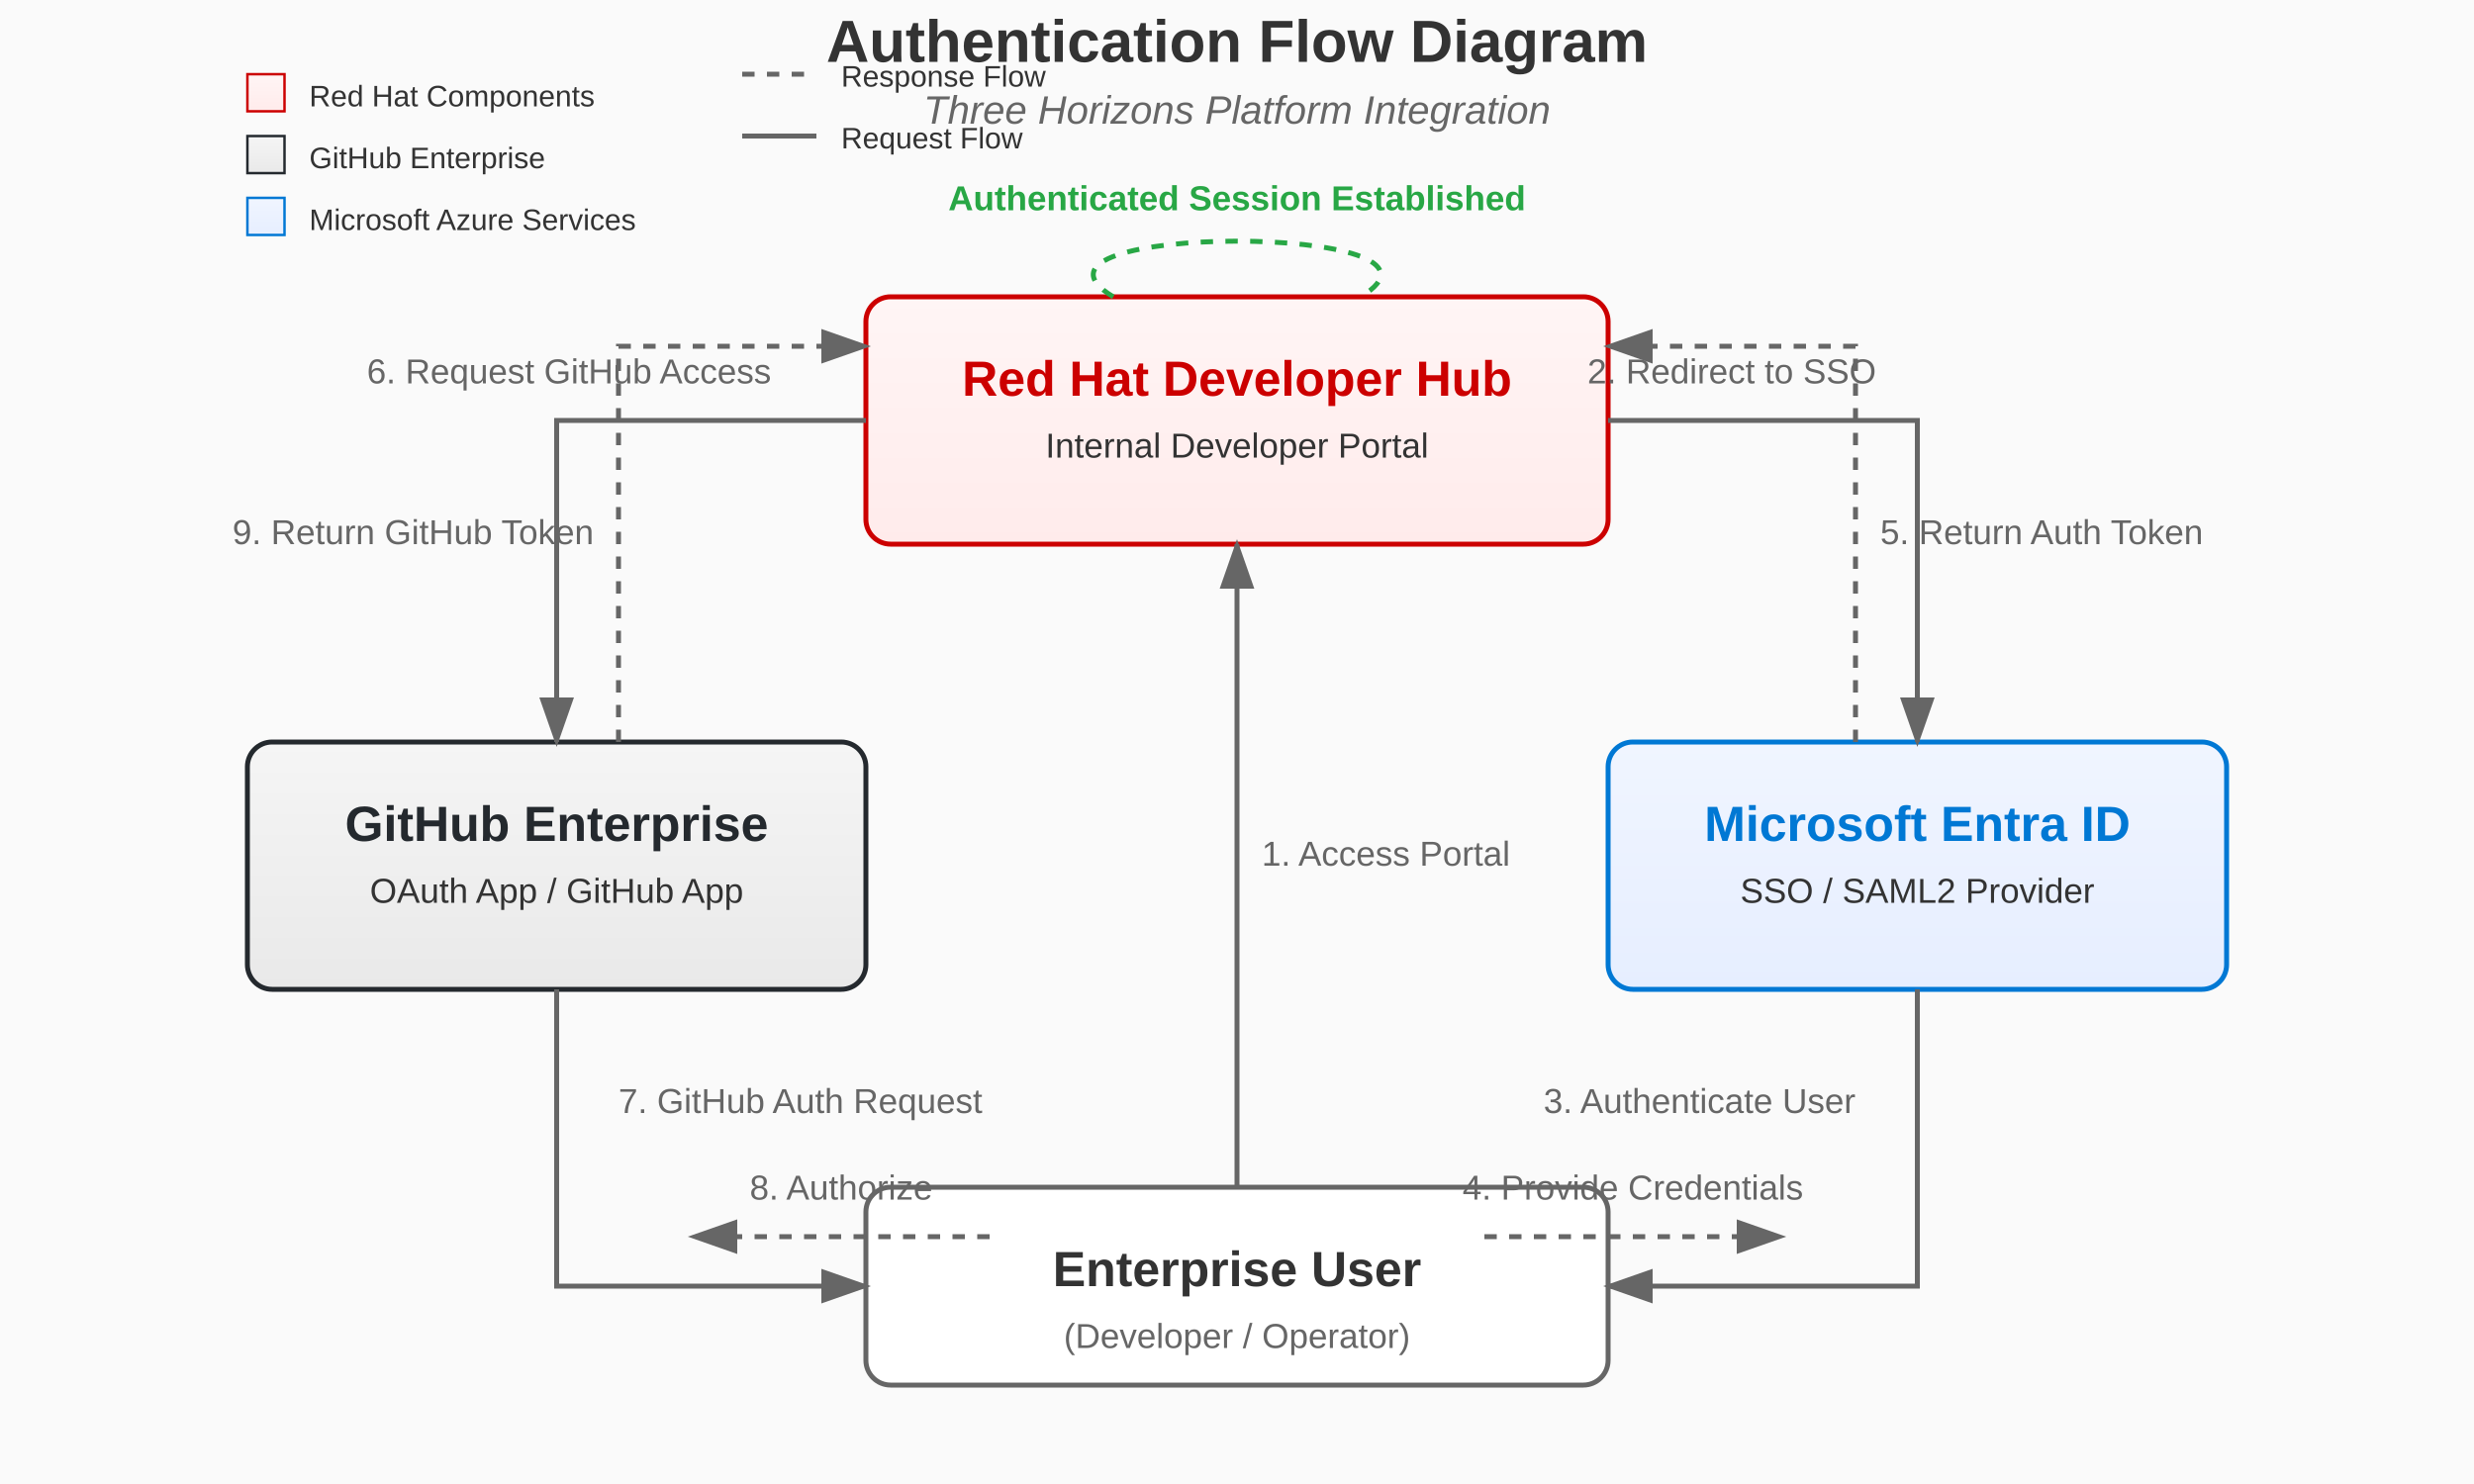
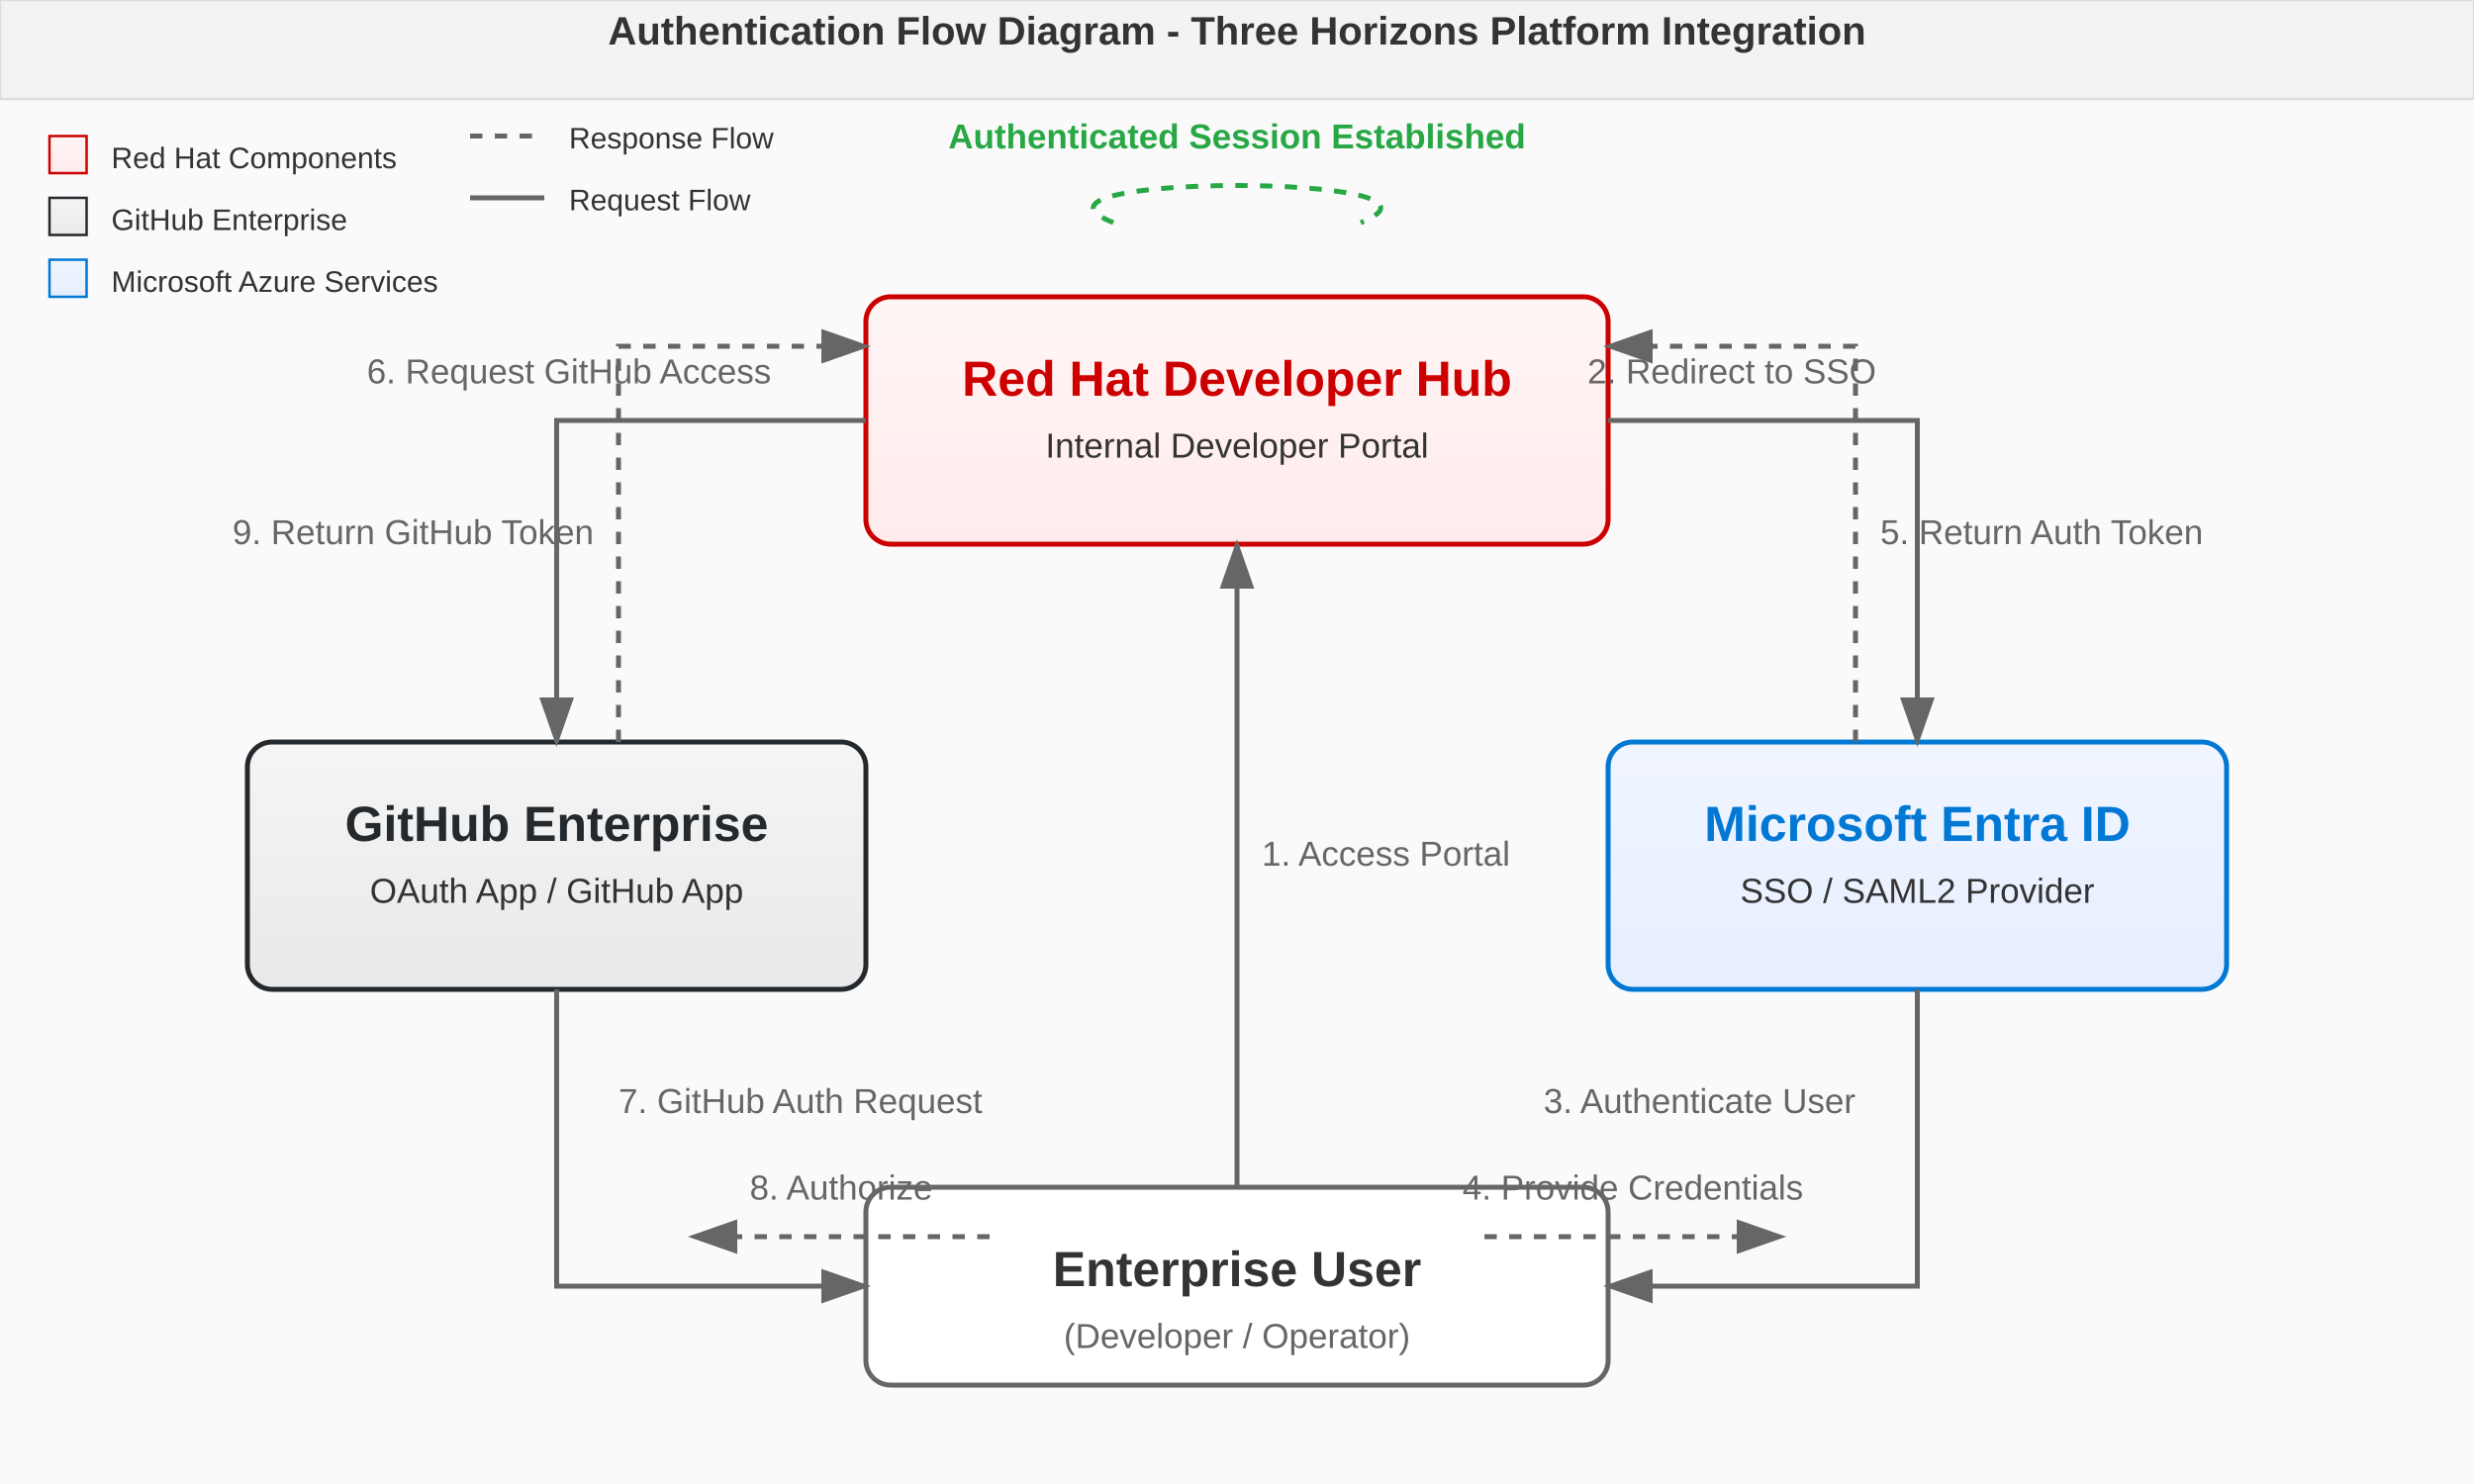
<svg xmlns="http://www.w3.org/2000/svg" viewBox="0 0 1000 600">
  <defs>
    <marker id="arrowhead" markerWidth="10" markerHeight="7" refX="9" refY="3.5" orient="auto">
      <polygon points="0 0, 10 3.5, 0 7" fill="#666666" />
    </marker>
    <linearGradient id="gradient-rhdh" x1="0%" y1="0%" x2="0%" y2="100%">
      <stop offset="0%" style="stop-color:#fff5f5;stop-opacity:1" />
      <stop offset="100%" style="stop-color:#ffebeb;stop-opacity:1" />
    </linearGradient>
    <linearGradient id="gradient-github" x1="0%" y1="0%" x2="0%" y2="100%">
      <stop offset="0%" style="stop-color:#f5f5f5;stop-opacity:1" />
      <stop offset="100%" style="stop-color:#e9e9e9;stop-opacity:1" />
    </linearGradient>
    <linearGradient id="gradient-azure" x1="0%" y1="0%" x2="0%" y2="100%">
      <stop offset="0%" style="stop-color:#f0f5ff;stop-opacity:1" />
      <stop offset="100%" style="stop-color:#e6eeff;stop-opacity:1" />
    </linearGradient>
  </defs>
  <rect width="1000" height="600" fill="#fafafa" />
-   <text x="500" y="25" font-family="Arial, sans-serif" font-size="24" font-weight="bold" text-anchor="middle" fill="#333333">Authentication Flow Diagram</text>
-   <text x="500" y="50" font-family="Arial, sans-serif" font-size="16" font-style="italic" text-anchor="middle" fill="#666666">Three Horizons Platform Integration</text>
+   <rect x="0" y="0" width="1000" height="40" fill="#f3f3f3" stroke="#dddddd" stroke-width="1" />
+   <text x="500" y="18" font-family="Arial, sans-serif" font-size="16" font-weight="bold" text-anchor="middle" fill="#333333">Authentication Flow Diagram - Three Horizons Platform Integration</text>
  <rect x="350" y="120" width="300" height="100" rx="10" ry="10" fill="url(#gradient-rhdh)" stroke="#cc0000" stroke-width="2" />
  <text x="500" y="160" font-family="Arial, sans-serif" font-size="20" font-weight="bold" text-anchor="middle" fill="#cc0000">Red Hat Developer Hub</text>
  <text x="500" y="185" font-family="Arial, sans-serif" font-size="14" text-anchor="middle" fill="#333">Internal Developer Portal</text>
  <rect x="100" y="300" width="250" height="100" rx="10" ry="10" fill="url(#gradient-github)" stroke="#24292e" stroke-width="2" />
  <text x="225" y="340" font-family="Arial, sans-serif" font-size="20" font-weight="bold" text-anchor="middle" fill="#24292e">GitHub Enterprise</text>
  <text x="225" y="365" font-family="Arial, sans-serif" font-size="14" text-anchor="middle" fill="#333">OAuth App / GitHub App</text>
  <rect x="650" y="300" width="250" height="100" rx="10" ry="10" fill="url(#gradient-azure)" stroke="#0078d4" stroke-width="2" />
  <text x="775" y="340" font-family="Arial, sans-serif" font-size="20" font-weight="bold" text-anchor="middle" fill="#0078d4">Microsoft Entra ID</text>
  <text x="775" y="365" font-family="Arial, sans-serif" font-size="14" text-anchor="middle" fill="#333">SSO / SAML2 Provider</text>
  <rect x="350" y="480" width="300" height="80" rx="10" ry="10" fill="#ffffff" stroke="#666666" stroke-width="2" />
  <text x="500" y="520" font-family="Arial, sans-serif" font-size="20" font-weight="bold" text-anchor="middle" fill="#333">Enterprise User</text>
  <text x="500" y="545" font-family="Arial, sans-serif" font-size="14" text-anchor="middle" fill="#666">(Developer / Operator)</text>
  <path d="M 500 480 L 500 220" stroke="#666666" stroke-width="2" fill="none" marker-end="url(#arrowhead)" />
  <text x="510" y="350" font-family="Arial, sans-serif" font-size="14" text-anchor="start" fill="#666">1. Access Portal</text>
  <path d="M 650 170 L 775 170 L 775 300" stroke="#666666" stroke-width="2" fill="none" marker-end="url(#arrowhead)" />
  <text x="700" y="155" font-family="Arial, sans-serif" font-size="14" text-anchor="middle" fill="#666">2. Redirect to SSO</text>
  <path d="M 775 400 L 775 520 L 650 520" stroke="#666666" stroke-width="2" fill="none" marker-end="url(#arrowhead)" />
  <text x="750" y="450" font-family="Arial, sans-serif" font-size="14" text-anchor="end" fill="#666">3. Authenticate User</text>
  <path d="M 600 500 L 720 500" stroke="#666666" stroke-width="2" fill="none" stroke-dasharray="5,5" marker-end="url(#arrowhead)" />
  <text x="660" y="485" font-family="Arial, sans-serif" font-size="14" text-anchor="middle" fill="#666">4. Provide Credentials</text>
  <path d="M 750 300 L 750 140 L 650 140" stroke="#666666" stroke-width="2" fill="none" stroke-dasharray="5,5" marker-end="url(#arrowhead)" />
  <text x="760" y="220" font-family="Arial, sans-serif" font-size="14" text-anchor="start" fill="#666">5. Return Auth Token</text>
  <path d="M 350 170 L 225 170 L 225 300" stroke="#666666" stroke-width="2" fill="none" marker-end="url(#arrowhead)" />
  <text x="230" y="155" font-family="Arial, sans-serif" font-size="14" text-anchor="middle" fill="#666">6. Request GitHub Access</text>
  <path d="M 225 400 L 225 520 L 350 520" stroke="#666666" stroke-width="2" fill="none" marker-end="url(#arrowhead)" />
  <text x="250" y="450" font-family="Arial, sans-serif" font-size="14" text-anchor="start" fill="#666">7. GitHub Auth Request</text>
  <path d="M 400 500 L 280 500" stroke="#666666" stroke-width="2" fill="none" stroke-dasharray="5,5" marker-end="url(#arrowhead)" />
  <text x="340" y="485" font-family="Arial, sans-serif" font-size="14" text-anchor="middle" fill="#666">8. Authorize</text>
  <path d="M 250 300 L 250 140 L 350 140" stroke="#666666" stroke-width="2" fill="none" stroke-dasharray="5,5" marker-end="url(#arrowhead)" />
  <text x="240" y="220" font-family="Arial, sans-serif" font-size="14" text-anchor="end" fill="#666">9. Return GitHub Token</text>
-   <path d="M 450 120 C 400 90, 600 90, 550 120" stroke="#28a745" stroke-width="2" fill="none" stroke-dasharray="5,5" />
-   <text x="500" y="85" font-family="Arial, sans-serif" font-size="14" font-weight="bold" text-anchor="middle" fill="#28a745">Authenticated Session Established</text>
-   <rect x="100" y="30" width="15" height="15" fill="url(#gradient-rhdh)" stroke="#cc0000" stroke-width="1" />
-   <text x="125" y="43" font-family="Arial, sans-serif" font-size="12" text-anchor="start" fill="#333">Red Hat Components</text>
-   <rect x="100" y="55" width="15" height="15" fill="url(#gradient-github)" stroke="#24292e" stroke-width="1" />
-   <text x="125" y="68" font-family="Arial, sans-serif" font-size="12" text-anchor="start" fill="#333">GitHub Enterprise</text>
-   <rect x="100" y="80" width="15" height="15" fill="url(#gradient-azure)" stroke="#0078d4" stroke-width="1" />
-   <text x="125" y="93" font-family="Arial, sans-serif" font-size="12" text-anchor="start" fill="#333">Microsoft Azure Services</text>
-   <line x1="300" y1="30" x2="330" y2="30" stroke="#666666" stroke-width="2" stroke-dasharray="5,5" />
-   <text x="340" y="35" font-family="Arial, sans-serif" font-size="12" text-anchor="start" fill="#333">Response Flow</text>
-   <line x1="300" y1="55" x2="330" y2="55" stroke="#666666" stroke-width="2" />
-   <text x="340" y="60" font-family="Arial, sans-serif" font-size="12" text-anchor="start" fill="#333">Request Flow</text>
+   <path d="M 450 90 C 400 70, 600 70, 550 90" stroke="#28a745" stroke-width="2" fill="none" stroke-dasharray="5,5" />
+   <text x="500" y="60" font-family="Arial, sans-serif" font-size="14" font-weight="bold" text-anchor="middle" fill="#28a745">Authenticated Session Established</text>
+   <g transform="translate(10,45)">
+     <rect x="10" y="10" width="15" height="15" fill="url(#gradient-rhdh)" stroke="#cc0000" stroke-width="1" />
+     <text x="35" y="23" font-family="Arial, sans-serif" font-size="12" text-anchor="start" fill="#333">Red Hat Components</text>
+     <rect x="10" y="35" width="15" height="15" fill="url(#gradient-github)" stroke="#24292e" stroke-width="1" />
+     <text x="35" y="48" font-family="Arial, sans-serif" font-size="12" text-anchor="start" fill="#333">GitHub Enterprise</text>
+     <rect x="10" y="60" width="15" height="15" fill="url(#gradient-azure)" stroke="#0078d4" stroke-width="1" />
+     <text x="35" y="73" font-family="Arial, sans-serif" font-size="12" text-anchor="start" fill="#333">Microsoft Azure Services</text>
+   </g>
+   <g transform="translate(180,45)">
+     <line x1="10" y1="10" x2="40" y2="10" stroke="#666666" stroke-width="2" stroke-dasharray="5,5" />
+     <text x="50" y="15" font-family="Arial, sans-serif" font-size="12" text-anchor="start" fill="#333">Response Flow</text>
+     <line x1="10" y1="35" x2="40" y2="35" stroke="#666666" stroke-width="2" />
+     <text x="50" y="40" font-family="Arial, sans-serif" font-size="12" text-anchor="start" fill="#333">Request Flow</text>
+   </g>
</svg>
